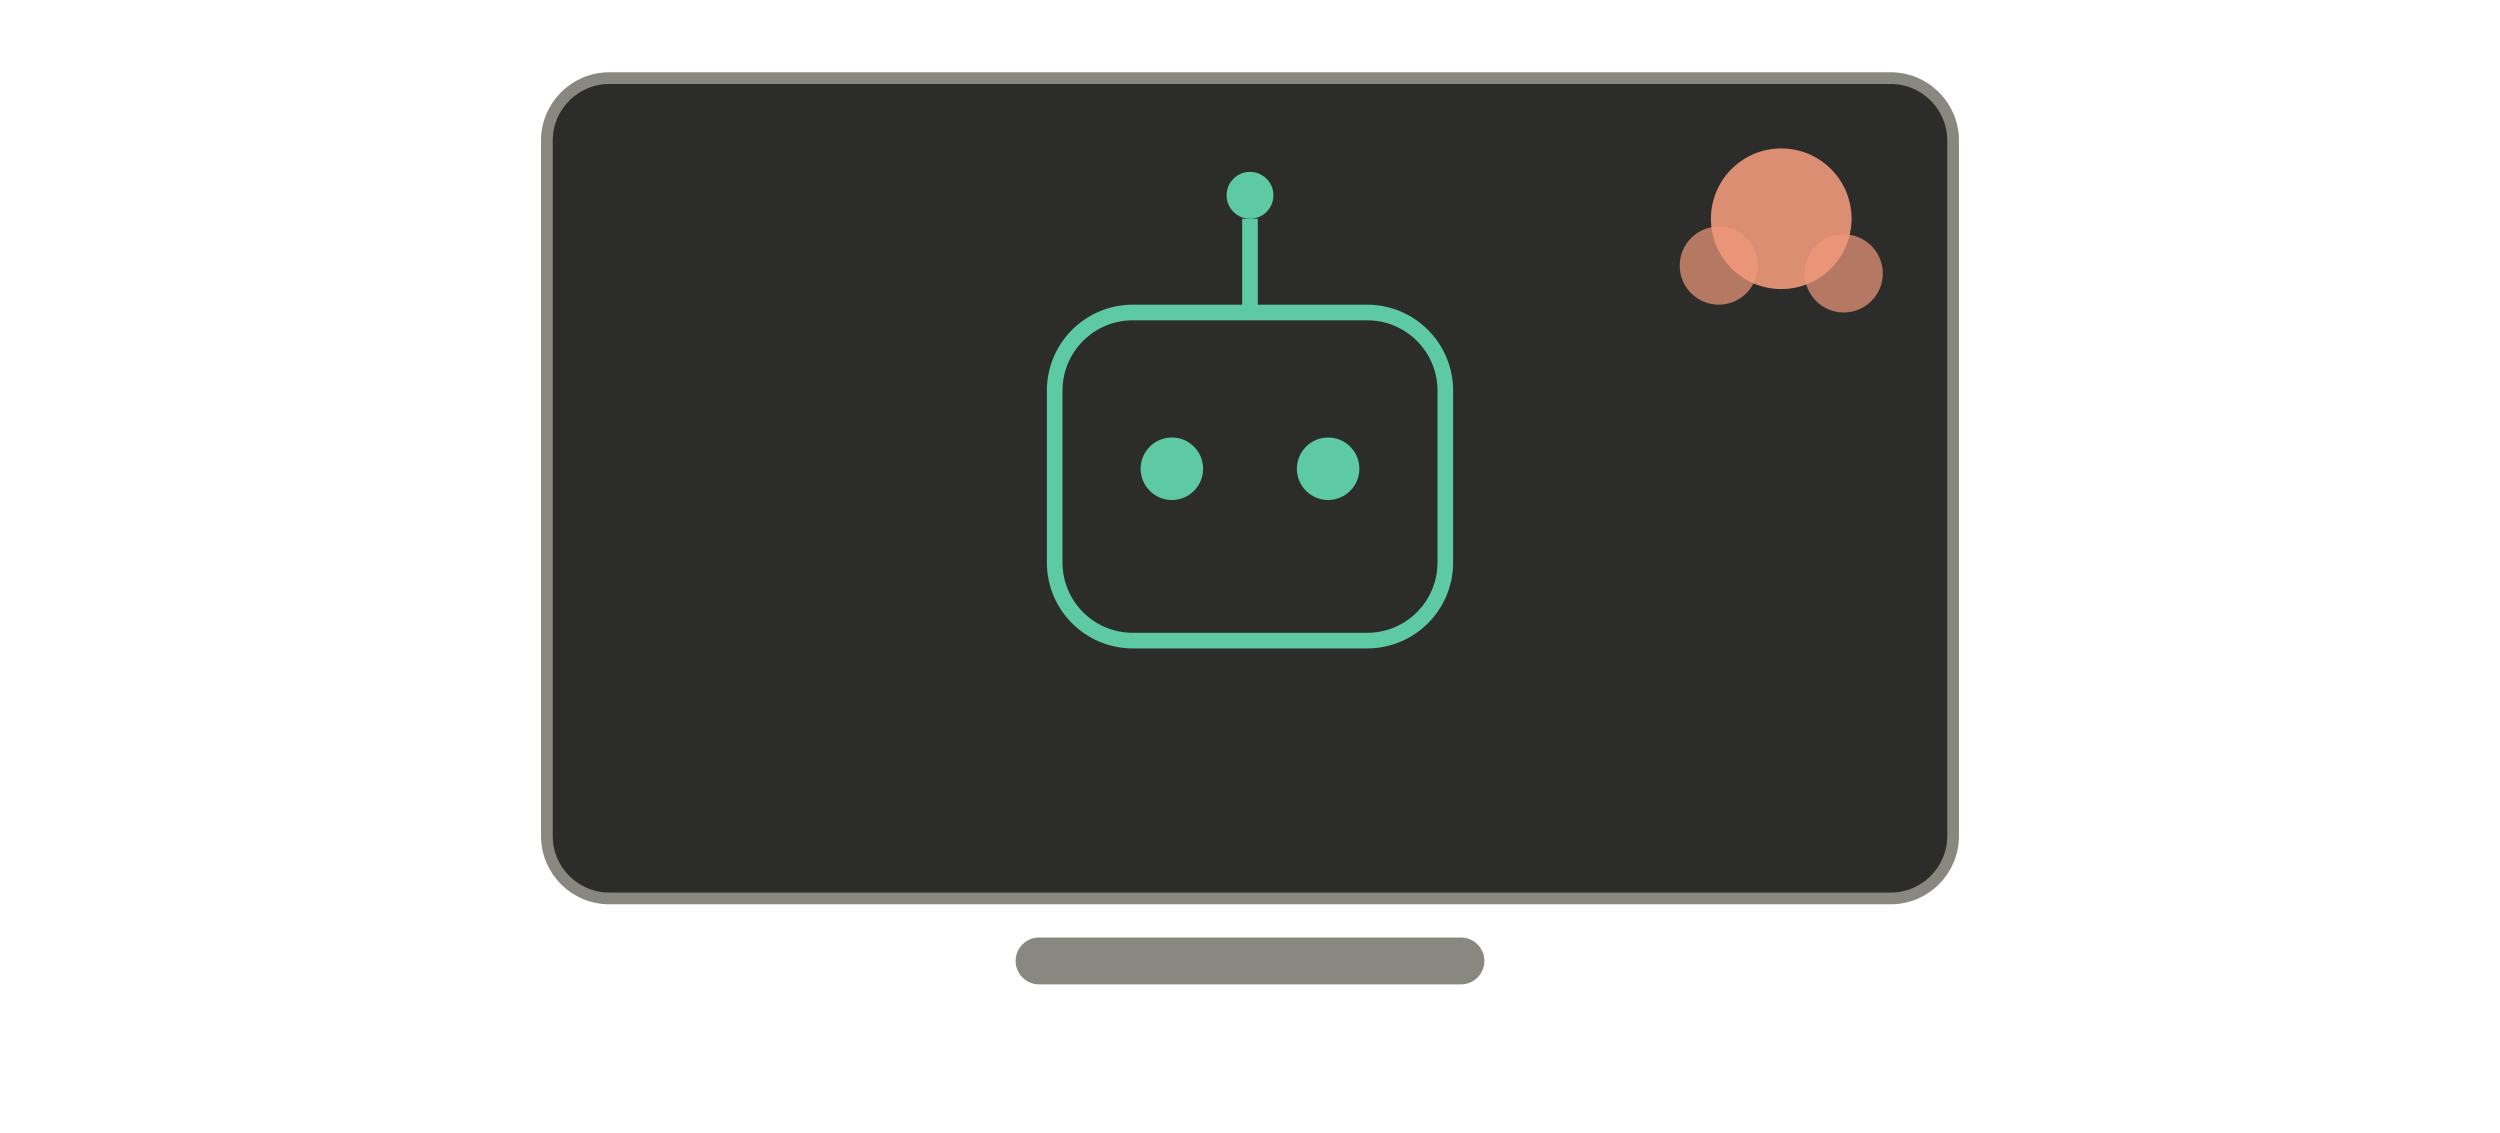
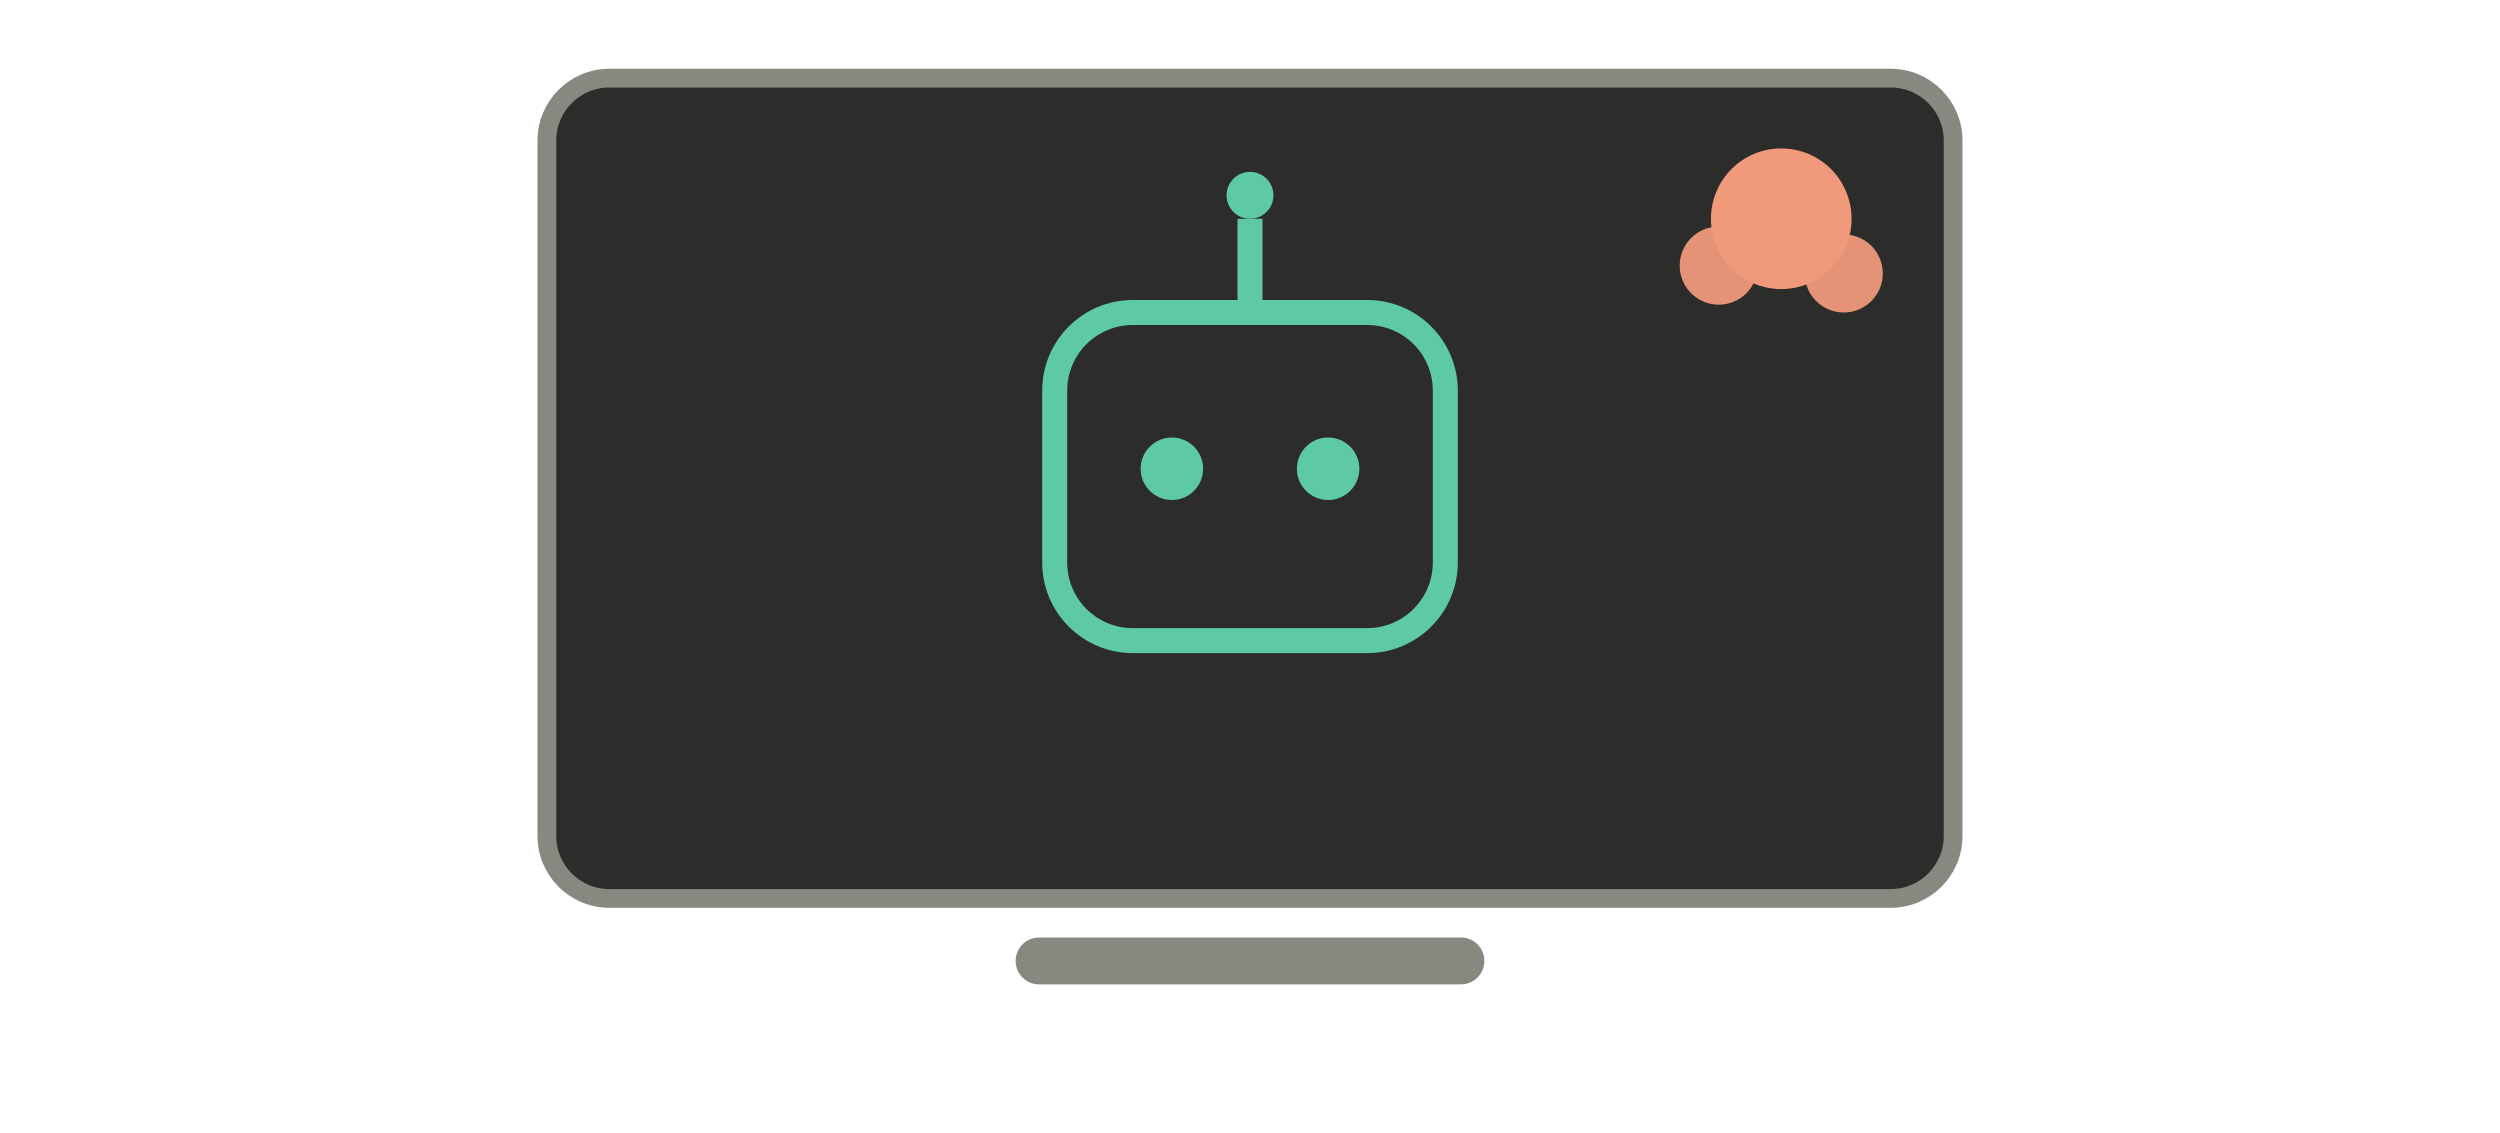
<svg xmlns="http://www.w3.org/2000/svg" width="480" viewBox="0 20 320 145" role="img" aria-label="Illustration: the spark">
  <rect x="70" y="30" width="180" height="105" rx="8" fill="#2C2C2A" />
-   <rect x="70" y="30" width="180" height="105" rx="8" fill="none" stroke="#888780" stroke-width="1.5" />
+   <rect x="70" y="30" width="180" height="105" rx="8" fill="none" stroke="#888780" stroke-width="2.40" />
  <rect x="130" y="140" width="60" height="6" rx="3" fill="#888780" />
-   <rect x="135" y="60" width="50" height="42" rx="10" fill="none" stroke="#5DCAA5" stroke-width="2" />
+   <rect x="135" y="60" width="50" height="42" rx="10" fill="none" stroke="#5DCAA5" stroke-width="3.20" />
  <circle cx="150" cy="80" r="4" fill="#5DCAA5" />
  <circle cx="170" cy="80" r="4" fill="#5DCAA5" />
-   <line x1="160" y1="60" x2="160" y2="48" stroke="#5DCAA5" stroke-width="2" />
+   <line x1="160" y1="60" x2="160" y2="48" stroke="#5DCAA5" stroke-width="3.20" />
  <circle cx="160" cy="45" r="3" fill="#5DCAA5" />
-   <circle cx="228" cy="48" r="9" fill="#F0997B" opacity="0.9" />
-   <circle cx="220" cy="54" r="5" fill="#F0997B" opacity="0.7" />
-   <circle cx="236" cy="55" r="5" fill="#F0997B" opacity="0.7" />
+   <circle cx="228" cy="48" r="9" fill="#F0997B" opacity="1.00" />
+   <circle cx="220" cy="54" r="5" fill="#F0997B" opacity="0.94" />
+   <circle cx="236" cy="55" r="5" fill="#F0997B" opacity="0.94" />
</svg>
